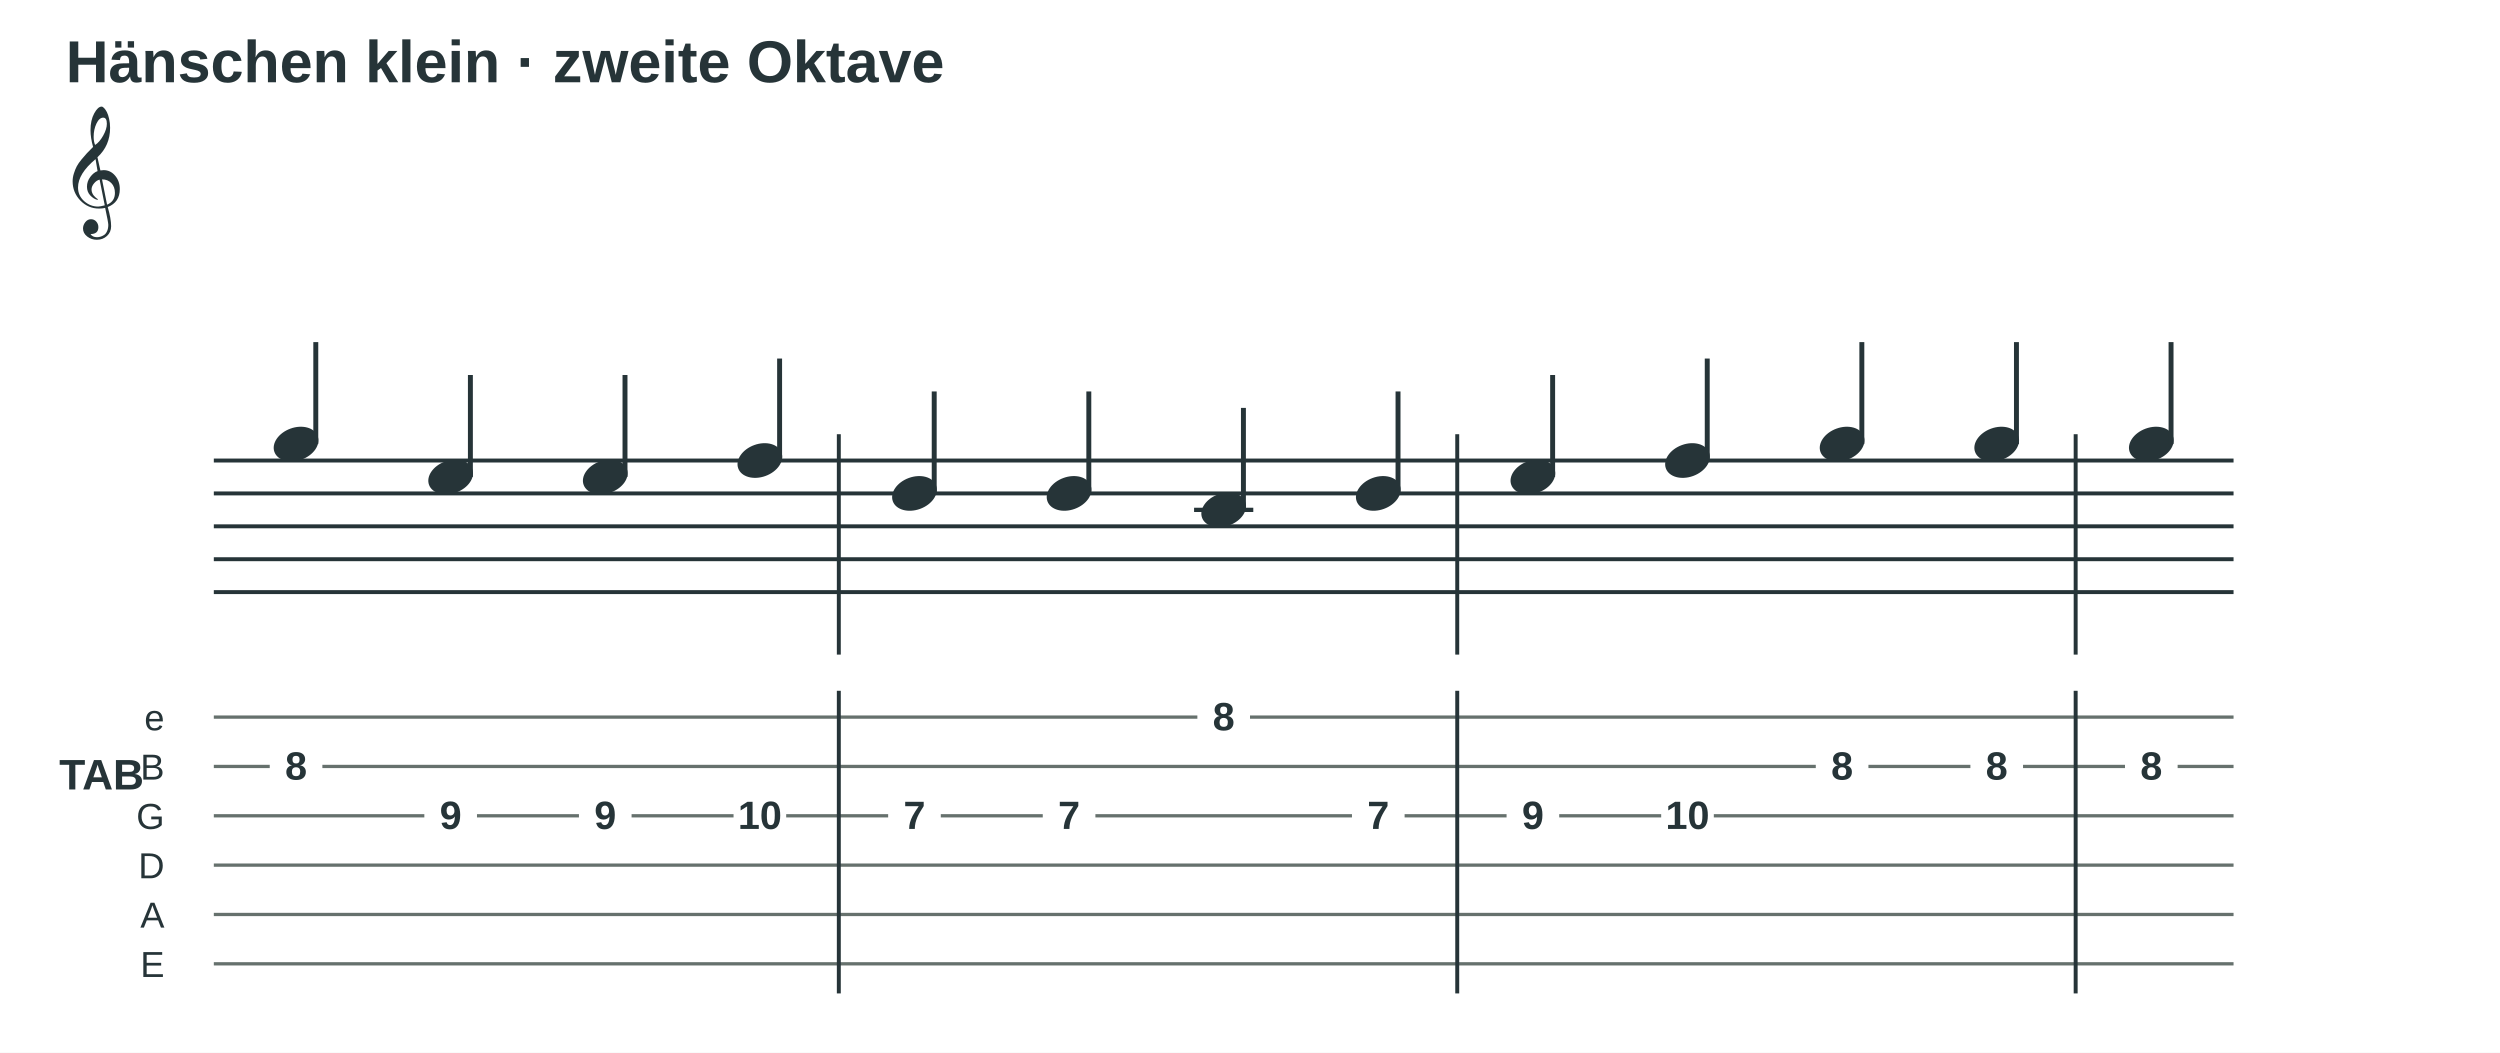
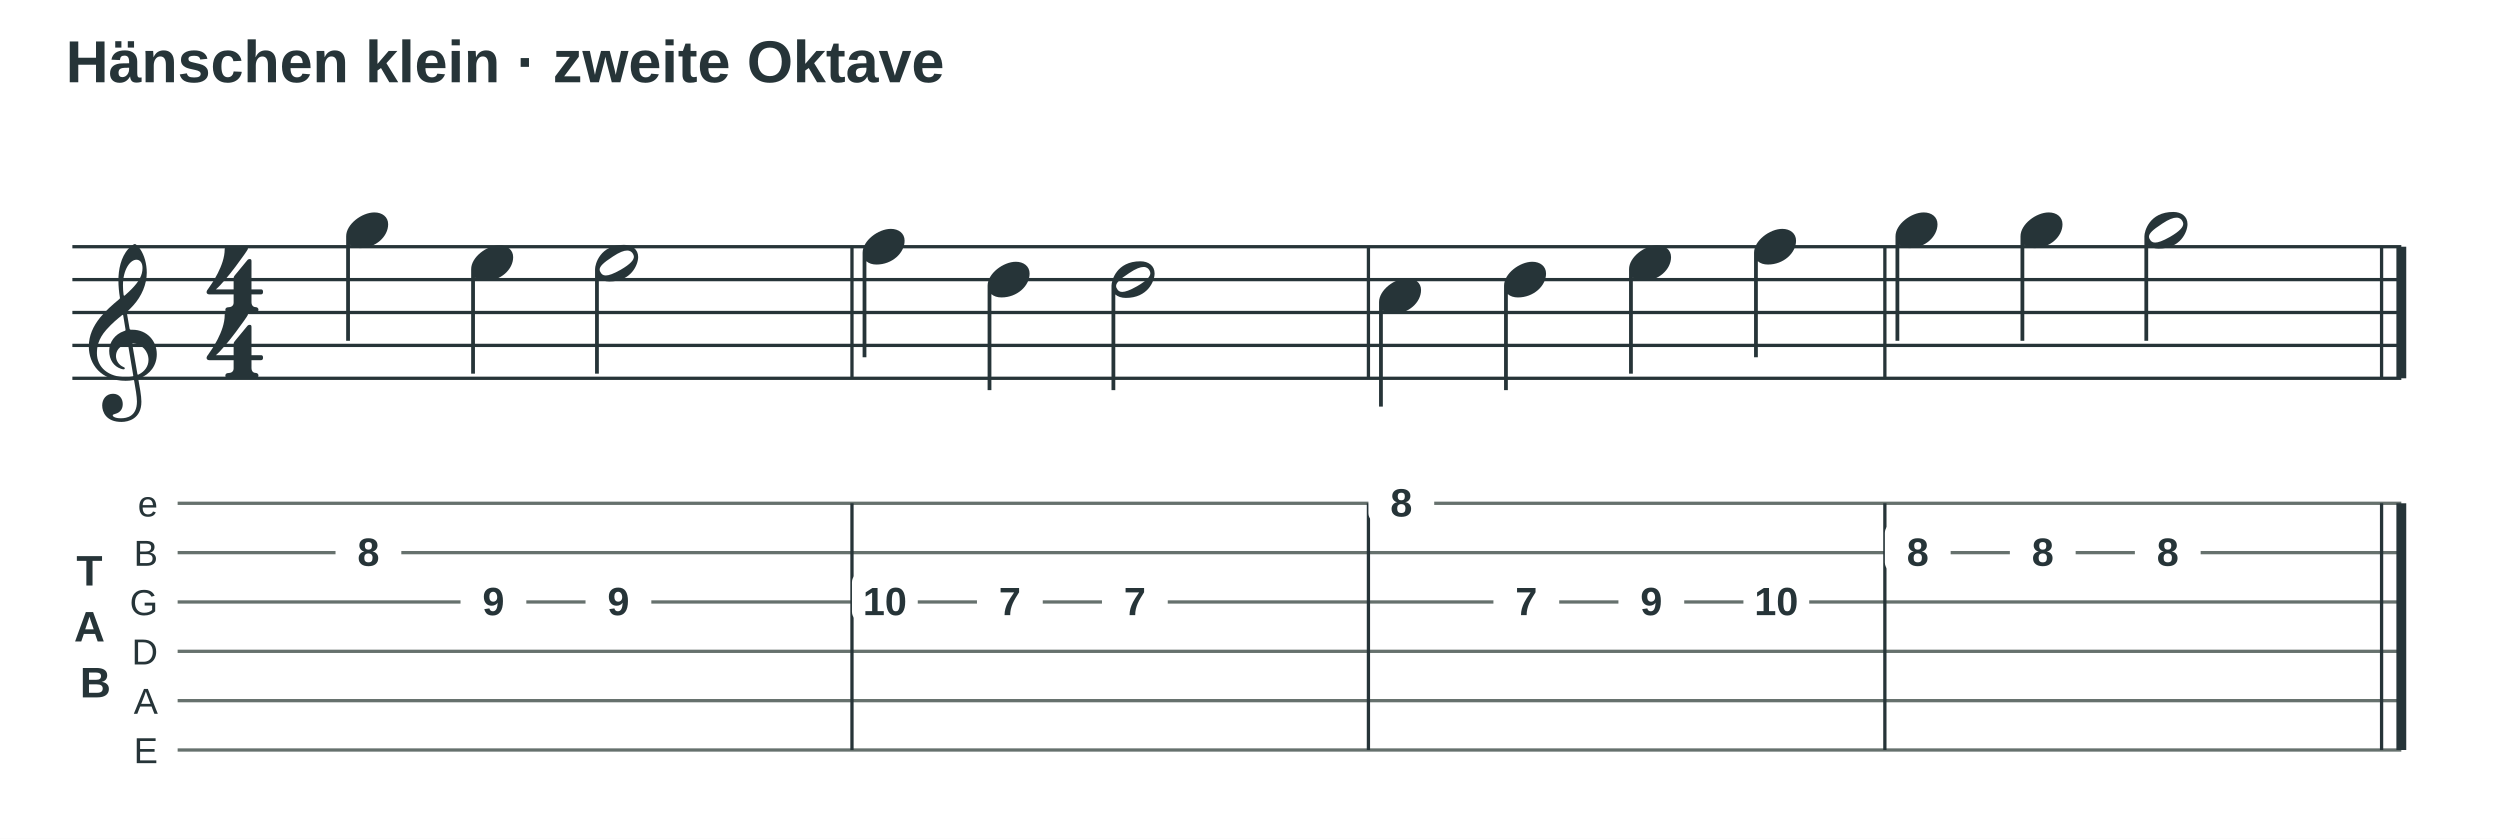
- <svg xmlns="http://www.w3.org/2000/svg" width="760" height="320" viewBox="0 0 760 320" role="img" aria-labelledby="title desc">
-   <rect width="100%" height="100%" fill="#fff" />
+ <svg xmlns="http://www.w3.org/2000/svg" width="760" height="255" viewBox="0 0 760 255" role="img" aria-labelledby="title desc">
+   <rect width="760" height="255" fill="#fff" />
  <text x="20" y="25" font-family="Arial,sans-serif" font-weight="700" font-size="18" fill="#263438">Hänschen klein · zweite Oktave</text>
-   <text x="18" y="63" font-family="serif" font-size="34" fill="#263438">𝄞</text>
-   <line x1="65" y1="140" x2="679" y2="140" stroke="#263438" stroke-width="1.2" />
-   <line x1="65" y1="150" x2="679" y2="150" stroke="#263438" stroke-width="1.2" />
-   <line x1="65" y1="160" x2="679" y2="160" stroke="#263438" stroke-width="1.2" />
-   <line x1="65" y1="170" x2="679" y2="170" stroke="#263438" stroke-width="1.2" />
-   <line x1="65" y1="180" x2="679" y2="180" stroke="#263438" stroke-width="1.2" />
-   <ellipse cx="90" cy="135" rx="7" ry="5" transform="rotate(-20 90 135)" fill="#263438" />
-   <path d="M96 135V104" stroke="#263438" stroke-width="1.5" />
-   <ellipse cx="137" cy="145" rx="7" ry="5" transform="rotate(-20 137 145)" fill="#263438" />
-   <path d="M143 145V114" stroke="#263438" stroke-width="1.5" />
-   <ellipse cx="184" cy="145" rx="7" ry="5" transform="rotate(-20 184 145)" fill="#263438" />
-   <path d="M190 145V114" stroke="#263438" stroke-width="1.5" />
-   <ellipse cx="231" cy="140" rx="7" ry="5" transform="rotate(-20 231 140)" fill="#263438" />
-   <path d="M237 140V109" stroke="#263438" stroke-width="1.5" />
-   <ellipse cx="278" cy="150" rx="7" ry="5" transform="rotate(-20 278 150)" fill="#263438" />
-   <path d="M284 150V119" stroke="#263438" stroke-width="1.5" />
-   <line x1="255" y1="132" x2="255" y2="199" stroke="#263438" stroke-width="1.2" />
-   <ellipse cx="325" cy="150" rx="7" ry="5" transform="rotate(-20 325 150)" fill="#263438" />
-   <path d="M331 150V119" stroke="#263438" stroke-width="1.5" />
-   <line x1="363" y1="155" x2="381" y2="155" stroke="#263438" stroke-width="1.3" />
-   <ellipse cx="372" cy="155" rx="7" ry="5" transform="rotate(-20 372 155)" fill="#263438" />
-   <path d="M378 155V124" stroke="#263438" stroke-width="1.5" />
-   <ellipse cx="419" cy="150" rx="7" ry="5" transform="rotate(-20 419 150)" fill="#263438" />
-   <path d="M425 150V119" stroke="#263438" stroke-width="1.5" />
-   <ellipse cx="466" cy="145" rx="7" ry="5" transform="rotate(-20 466 145)" fill="#263438" />
-   <path d="M472 145V114" stroke="#263438" stroke-width="1.5" />
-   <line x1="443" y1="132" x2="443" y2="199" stroke="#263438" stroke-width="1.2" />
-   <ellipse cx="513" cy="140" rx="7" ry="5" transform="rotate(-20 513 140)" fill="#263438" />
-   <path d="M519 140V109" stroke="#263438" stroke-width="1.5" />
-   <ellipse cx="560" cy="135" rx="7" ry="5" transform="rotate(-20 560 135)" fill="#263438" />
-   <path d="M566 135V104" stroke="#263438" stroke-width="1.5" />
-   <ellipse cx="607" cy="135" rx="7" ry="5" transform="rotate(-20 607 135)" fill="#263438" />
-   <path d="M613 135V104" stroke="#263438" stroke-width="1.5" />
-   <ellipse cx="654" cy="135" rx="7" ry="5" transform="rotate(-20 654 135)" fill="#263438" />
-   <path d="M660 135V104" stroke="#263438" stroke-width="1.5" />
-   <line x1="631" y1="132" x2="631" y2="199" stroke="#263438" stroke-width="1.2" />
-   <line x1="65" y1="218" x2="679" y2="218" stroke="#66716d" stroke-width="1" />
-   <text x="50" y="222" text-anchor="end" font-family="Arial,sans-serif" font-size="11" fill="#263438">e</text>
-   <line x1="65" y1="233" x2="679" y2="233" stroke="#66716d" stroke-width="1" />
-   <text x="50" y="237" text-anchor="end" font-family="Arial,sans-serif" font-size="11" fill="#263438">B</text>
-   <line x1="65" y1="248" x2="679" y2="248" stroke="#66716d" stroke-width="1" />
-   <text x="50" y="252" text-anchor="end" font-family="Arial,sans-serif" font-size="11" fill="#263438">G</text>
-   <line x1="65" y1="263" x2="679" y2="263" stroke="#66716d" stroke-width="1" />
-   <text x="50" y="267" text-anchor="end" font-family="Arial,sans-serif" font-size="11" fill="#263438">D</text>
-   <line x1="65" y1="278" x2="679" y2="278" stroke="#66716d" stroke-width="1" />
-   <text x="50" y="282" text-anchor="end" font-family="Arial,sans-serif" font-size="11" fill="#263438">A</text>
-   <line x1="65" y1="293" x2="679" y2="293" stroke="#66716d" stroke-width="1" />
-   <text x="50" y="297" text-anchor="end" font-family="Arial,sans-serif" font-size="11" fill="#263438">E</text>
-   <text x="18" y="240" font-family="Arial,sans-serif" font-weight="700" font-size="13" fill="#263438">TAB</text>
-   <rect x="82" y="225" width="16" height="16" fill="#fff" />
-   <text x="90" y="237" text-anchor="middle" font-family="Arial,sans-serif" font-size="12" font-weight="700" fill="#263438">8</text>
-   <rect x="129" y="240" width="16" height="16" fill="#fff" />
-   <text x="137" y="252" text-anchor="middle" font-family="Arial,sans-serif" font-size="12" font-weight="700" fill="#263438">9</text>
-   <rect x="176" y="240" width="16" height="16" fill="#fff" />
-   <text x="184" y="252" text-anchor="middle" font-family="Arial,sans-serif" font-size="12" font-weight="700" fill="#263438">9</text>
-   <rect x="223" y="240" width="16" height="16" fill="#fff" />
-   <text x="231" y="252" text-anchor="middle" font-family="Arial,sans-serif" font-size="12" font-weight="700" fill="#263438">10</text>
-   <rect x="270" y="240" width="16" height="16" fill="#fff" />
-   <text x="278" y="252" text-anchor="middle" font-family="Arial,sans-serif" font-size="12" font-weight="700" fill="#263438">7</text>
-   <line x1="255" y1="210" x2="255" y2="302" stroke="#263438" stroke-width="1.2" />
-   <rect x="317" y="240" width="16" height="16" fill="#fff" />
-   <text x="325" y="252" text-anchor="middle" font-family="Arial,sans-serif" font-size="12" font-weight="700" fill="#263438">7</text>
-   <rect x="364" y="210" width="16" height="16" fill="#fff" />
-   <text x="372" y="222" text-anchor="middle" font-family="Arial,sans-serif" font-size="12" font-weight="700" fill="#263438">8</text>
-   <rect x="411" y="240" width="16" height="16" fill="#fff" />
-   <text x="419" y="252" text-anchor="middle" font-family="Arial,sans-serif" font-size="12" font-weight="700" fill="#263438">7</text>
-   <rect x="458" y="240" width="16" height="16" fill="#fff" />
-   <text x="466" y="252" text-anchor="middle" font-family="Arial,sans-serif" font-size="12" font-weight="700" fill="#263438">9</text>
-   <line x1="443" y1="210" x2="443" y2="302" stroke="#263438" stroke-width="1.2" />
-   <rect x="505" y="240" width="16" height="16" fill="#fff" />
-   <text x="513" y="252" text-anchor="middle" font-family="Arial,sans-serif" font-size="12" font-weight="700" fill="#263438">10</text>
-   <rect x="552" y="225" width="16" height="16" fill="#fff" />
-   <text x="560" y="237" text-anchor="middle" font-family="Arial,sans-serif" font-size="12" font-weight="700" fill="#263438">8</text>
-   <rect x="599" y="225" width="16" height="16" fill="#fff" />
-   <text x="607" y="237" text-anchor="middle" font-family="Arial,sans-serif" font-size="12" font-weight="700" fill="#263438">8</text>
-   <rect x="646" y="225" width="16" height="16" fill="#fff" />
-   <text x="654" y="237" text-anchor="middle" font-family="Arial,sans-serif" font-size="12" font-weight="700" fill="#263438">8</text>
-   <line x1="631" y1="210" x2="631" y2="302" stroke="#263438" stroke-width="1.2" />
+   <defs>
+     <path id="quarter" d="M24.2 49.2 C22.6 50.6 20.4 51.3 17.8 51.3 C7.9 51.3 0 44 0 36.2 C0 31.5 3.8 28.7 8.7 28.7 C16.7 28.7 26.6 36.2 26.6 43.8 L26.6 110 L24.2 110 Z" />
+     <path id="half" d="M9 28.4 C24.2 28.4 27.3 40.7 27.3 43.8 L27.3 110 L24.9 110 L24.9 49.4 C23.3 50.8 21 51.6 18.2 51.6 C4.3 51.6 0 40.9 0 36.1 C0 31.2 3.9 28.4 9 28.4 Z M11.1 44.2 C15.7 46.8 18.6 47.8 20.5 47.8 C22.2 47.8 23.2 47 23.8 45.8 C24.2 45.3 24.4 44.7 24.4 44.1 C24.4 42.2 22.5 40 16 35.8 C11.8 33 9 32 7 32 C5 32 3.9 33 3.3 34.1 C3 34.6 2.7 35.3 2.7 35.9 C2.7 37.9 4.7 40.5 11.1 44.2 Z" />
+     <path id="time-four" data-smufl="E084" d="M14.48 -2.96 L14.48 5.6 C14.48 5.92 14.44 6.28 14 6.28 C13.64 6.28 13.44 6.2 13.2 5.92 L9.4 1.32 C9.24 1.12 9.04 0.88 9.04 0.4 L9.04 -2.96 L3.64 -2.96 C6.84 -0.24 13.24 8.84 13.36 9.28 C13.36 9.36 13.4 9.4 13.4 9.48 C13.4 9.8 13.12 10.04 12.8 10.04 C12.44 10.04 10.8 9.96 10.08 9.96 C9.36 9.96 7.56 10.04 7.24 10.04 C6.88 10.04 6.32 9.92 6.32 9.28 C6.32 4.32 2.4 -1.24 1.2 -2.92 L0.96 -3.24 C0.96 -3.28 0.92 -3.32 0.92 -3.36 C0.84 -3.52 0.8 -3.68 0.8 -3.8 C0.8 -4.2 1.12 -4.48 1.6 -4.48 L9.04 -4.48 L9.04 -7 C9.04 -8.08 8.16 -8.4 7.44 -8.4 C6.8 -8.4 6.52 -8.76 6.52 -9.16 C6.52 -9.56 6.68 -10 7.28 -10 L15.8 -10 C16.2 -10 16.6 -9.72 16.6 -9.16 C16.6 -8.6 16.12 -8.36 15.72 -8.36 C15.32 -8.36 14.48 -8.12 14.48 -6.84 L14.48 -4.48 L17.4 -4.48 C17.8 -4.48 18 -4.2 18 -3.72 C18 -3.24 17.84 -2.96 17.4 -2.96 Z" />
+   </defs>
+   <g transform="translate(0 -65)">
+     <g fill="none" stroke="#263438">
+       <path d="M22 140H730 M22 150H730 M22 160H730 M22 170H730 M22 180H730" />
+       <path d="M259 140v40 M416 140v40 M573 140v40 M724 140v40" />
+       <path d="M730 140v40" stroke-width="3" />
+     </g>
+     <g fill="#263438">
+       <path data-smufl="E050" transform="translate(27 173) scale(.77 -.77)" d="M15.04 16.6 C14.96 17.08 15.04 17.12 15.28 17.36 C15.92 17.96 16.76 18.8 17.52 19.64 C20.88 23.32 22.88 28.08 22.88 32.6 C22.88 36.08 21.92 39.52 20.28 41.92 C19.68 42.8 18.64 43.92 18.2 43.92 C17.64 43.92 16.4 42.88 15.6 42 C12.64 38.72 11.68 33.72 11.68 29.56 C11.68 27.24 11.96 24.64 12.24 23 C12.32 22.52 12.36 22.44 11.88 22.04 C9.32 19.92 6.56 17.48 4.48 14.92 C1.72 11.48 0 7.76 0 3.48 C0 -3.48 4.76 -10.08 14.56 -10.08 C15.48 -10.08 16.52 -10 17.32 -9.84 C17.76 -9.76 17.84 -9.72 17.92 -10.2 C18.4 -12.88 19 -16.36 19 -18.24 C19 -24.16 15 -24.88 12.64 -24.88 C10.48 -24.88 9.44 -24.24 9.44 -23.72 C9.44 -23.44 9.8 -23.32 10.72 -23.04 C11.96 -22.68 13.4 -21.6 13.4 -19.28 C13.4 -17.08 12 -15.2 9.56 -15.2 C6.88 -15.2 5.28 -17.32 5.28 -19.8 C5.28 -22.4 6.84 -26.32 12.88 -26.32 C15.56 -26.32 20.76 -25.12 20.76 -18.32 C20.76 -16.04 20.04 -12.24 19.6 -9.76 C19.52 -9.28 19.56 -9.32 20.12 -9.08 C24.16 -7.48 26.84 -4.08 26.84 0.44 C26.84 5.56 23.08 10.08 17.2 10.08 C16.16 10.08 16.16 10.08 16.04 10.8 Z M18.8 37.72 C20.12 37.72 21.2 36.64 21.2 34.44 C21.2 31.68 19.88 29.12 16.76 26 C16.12 25.36 15.16 24.44 14.24 23.64 C13.96 23.4 13.8 23.44 13.72 23.96 C13.56 25 13.48 26.36 13.48 27.64 C13.48 33.88 16.36 37.72 18.8 37.72 Z M14.44 10.48 C14.56 9.72 14.56 9.76 13.84 9.52 C10.32 8.32 8.04 5.16 8.04 1.76 C8.04 -1.84 9.92 -4.4 12.64 -5.32 C12.96 -5.44 13.44 -5.56 13.72 -5.56 C14.04 -5.56 14.2 -5.36 14.2 -5.12 C14.2 -4.84 13.88 -4.72 13.6 -4.6 C11.92 -3.88 10.72 -2.16 10.72 -0.32 C10.72 1.96 12.28 3.68 14.72 4.36 C15.36 4.52 15.44 4.48 15.52 4.04 L17.52 -7.88 C17.6 -8.32 17.56 -8.32 16.96 -8.44 C16.32 -8.56 15.52 -8.64 14.72 -8.64 C7.72 -8.64 3.2 -4.76 3.2 0.8 C3.2 3.16 3.6 6.32 6.92 10.08 C9.32 12.76 11.16 14.24 13.04 15.76 C13.44 16.08 13.52 16.04 13.6 15.6 Z M17.2 4.12 C17.12 4.6 17.16 4.72 17.64 4.68 C20.88 4.4 23.56 1.68 23.56 -1.84 C23.56 -4.36 22.04 -6.4 19.8 -7.52 C19.32 -7.76 19.24 -7.76 19.16 -7.28 Z" />
+       <use href="#time-four" transform="translate(62 150.02) scale(.998 -.998)" fill="#263438" />
+       <use href="#time-four" transform="translate(62 170.02) scale(.998 -.998)" fill="#263438" />
+     </g>
+     <path d="M54 218H730 M54 233H730 M54 248H730 M54 263H730 M54 278H730 M54 293H730" fill="none" stroke="#66716d" />
+     <path d="M259 218v75 M416 218v75 M573 218v75 M724 218v75" fill="none" stroke="#263438" />
+     <path d="M730 218v75" fill="none" stroke="#263438" stroke-width="3" />
+     <text x="29" text-anchor="middle" font-family="Arial,sans-serif" font-weight="700" font-size="13" fill="#263438" aria-label="TAB">
+       <tspan x="29" y="243">T</tspan>
+       <tspan x="29" y="260">A</tspan>
+       <tspan x="29" y="277">B</tspan>
+     </text>
+     <g fill="#263438" font-family="Arial,sans-serif" font-size="11" text-anchor="end">
+       <text x="48" y="222">e</text>
+       <text x="48" y="237">B</text>
+       <text x="48" y="252">G</text>
+       <text x="48" y="267">D</text>
+       <text x="48" y="282">A</text>
+       <text x="48" y="297">E</text>
+     </g>
+     <g data-bar="1" data-onset="0" data-duration="1">
+       <use href="#quarter" transform="translate(118 115.8) scale(-.48 .48)" fill="#263438" />
+       <rect x="102" y="224" width="20" height="15" rx="3" fill="#fff" />
+       <text x="112" y="237" text-anchor="middle" font-family="Arial,sans-serif" font-size="12" font-weight="700" fill="#263438">8</text>
+     </g>
+     <g data-bar="1" data-onset="1" data-duration="1">
+       <use href="#quarter" transform="translate(156 125.8) scale(-.48 .48)" fill="#263438" />
+       <rect x="140" y="239" width="20" height="15" rx="3" fill="#fff" />
+       <text x="150" y="252" text-anchor="middle" font-family="Arial,sans-serif" font-size="12" font-weight="700" fill="#263438">9</text>
+     </g>
+     <g data-bar="1" data-onset="2" data-duration="2">
+       <use href="#half" transform="translate(194 125.8) scale(-.48 .48)" fill="#263438" />
+       <rect x="178" y="239" width="20" height="15" rx="3" fill="#fff" />
+       <text x="188" y="252" text-anchor="middle" font-family="Arial,sans-serif" font-size="12" font-weight="700" fill="#263438">9</text>
+     </g>
+     <g data-bar="2" data-onset="0" data-duration="1">
+       <use href="#quarter" transform="translate(275 120.8) scale(-.48 .48)" fill="#263438" />
+       <rect x="259" y="239" width="20" height="15" rx="3" fill="#fff" />
+       <text x="269" y="252" text-anchor="middle" font-family="Arial,sans-serif" font-size="12" font-weight="700" fill="#263438">10</text>
+     </g>
+     <g data-bar="2" data-onset="1" data-duration="1">
+       <use href="#quarter" transform="translate(313 130.8) scale(-.48 .48)" fill="#263438" />
+       <rect x="297" y="239" width="20" height="15" rx="3" fill="#fff" />
+       <text x="307" y="252" text-anchor="middle" font-family="Arial,sans-serif" font-size="12" font-weight="700" fill="#263438">7</text>
+     </g>
+     <g data-bar="2" data-onset="2" data-duration="2">
+       <use href="#half" transform="translate(351 130.8) scale(-.48 .48)" fill="#263438" />
+       <rect x="335" y="239" width="20" height="15" rx="3" fill="#fff" />
+       <text x="345" y="252" text-anchor="middle" font-family="Arial,sans-serif" font-size="12" font-weight="700" fill="#263438">7</text>
+     </g>
+     <g data-bar="3" data-onset="0" data-duration="1">
+       <use href="#quarter" transform="translate(432 135.8) scale(-.48 .48)" fill="#263438" />
+       <rect x="416" y="209" width="20" height="15" rx="3" fill="#fff" />
+       <text x="426" y="222" text-anchor="middle" font-family="Arial,sans-serif" font-size="12" font-weight="700" fill="#263438">8</text>
+     </g>
+     <g data-bar="3" data-onset="1" data-duration="1">
+       <use href="#quarter" transform="translate(470 130.8) scale(-.48 .48)" fill="#263438" />
+       <rect x="454" y="239" width="20" height="15" rx="3" fill="#fff" />
+       <text x="464" y="252" text-anchor="middle" font-family="Arial,sans-serif" font-size="12" font-weight="700" fill="#263438">7</text>
+     </g>
+     <g data-bar="3" data-onset="2" data-duration="1">
+       <use href="#quarter" transform="translate(508 125.8) scale(-.48 .48)" fill="#263438" />
+       <rect x="492" y="239" width="20" height="15" rx="3" fill="#fff" />
+       <text x="502" y="252" text-anchor="middle" font-family="Arial,sans-serif" font-size="12" font-weight="700" fill="#263438">9</text>
+     </g>
+     <g data-bar="3" data-onset="3" data-duration="1">
+       <use href="#quarter" transform="translate(546 120.8) scale(-.48 .48)" fill="#263438" />
+       <rect x="530" y="239" width="20" height="15" rx="3" fill="#fff" />
+       <text x="540" y="252" text-anchor="middle" font-family="Arial,sans-serif" font-size="12" font-weight="700" fill="#263438">10</text>
+     </g>
+     <g data-bar="4" data-onset="0" data-duration="1">
+       <use href="#quarter" transform="translate(589 115.8) scale(-.48 .48)" fill="#263438" />
+       <rect x="573" y="224" width="20" height="15" rx="3" fill="#fff" />
+       <text x="583" y="237" text-anchor="middle" font-family="Arial,sans-serif" font-size="12" font-weight="700" fill="#263438">8</text>
+     </g>
+     <g data-bar="4" data-onset="1" data-duration="1">
+       <use href="#quarter" transform="translate(627 115.8) scale(-.48 .48)" fill="#263438" />
+       <rect x="611" y="224" width="20" height="15" rx="3" fill="#fff" />
+       <text x="621" y="237" text-anchor="middle" font-family="Arial,sans-serif" font-size="12" font-weight="700" fill="#263438">8</text>
+     </g>
+     <g data-bar="4" data-onset="2" data-duration="2">
+       <use href="#half" transform="translate(665 115.8) scale(-.48 .48)" fill="#263438" />
+       <rect x="649" y="224" width="20" height="15" rx="3" fill="#fff" />
+       <text x="659" y="237" text-anchor="middle" font-family="Arial,sans-serif" font-size="12" font-weight="700" fill="#263438">8</text>
+     </g>
+   </g>
</svg>
